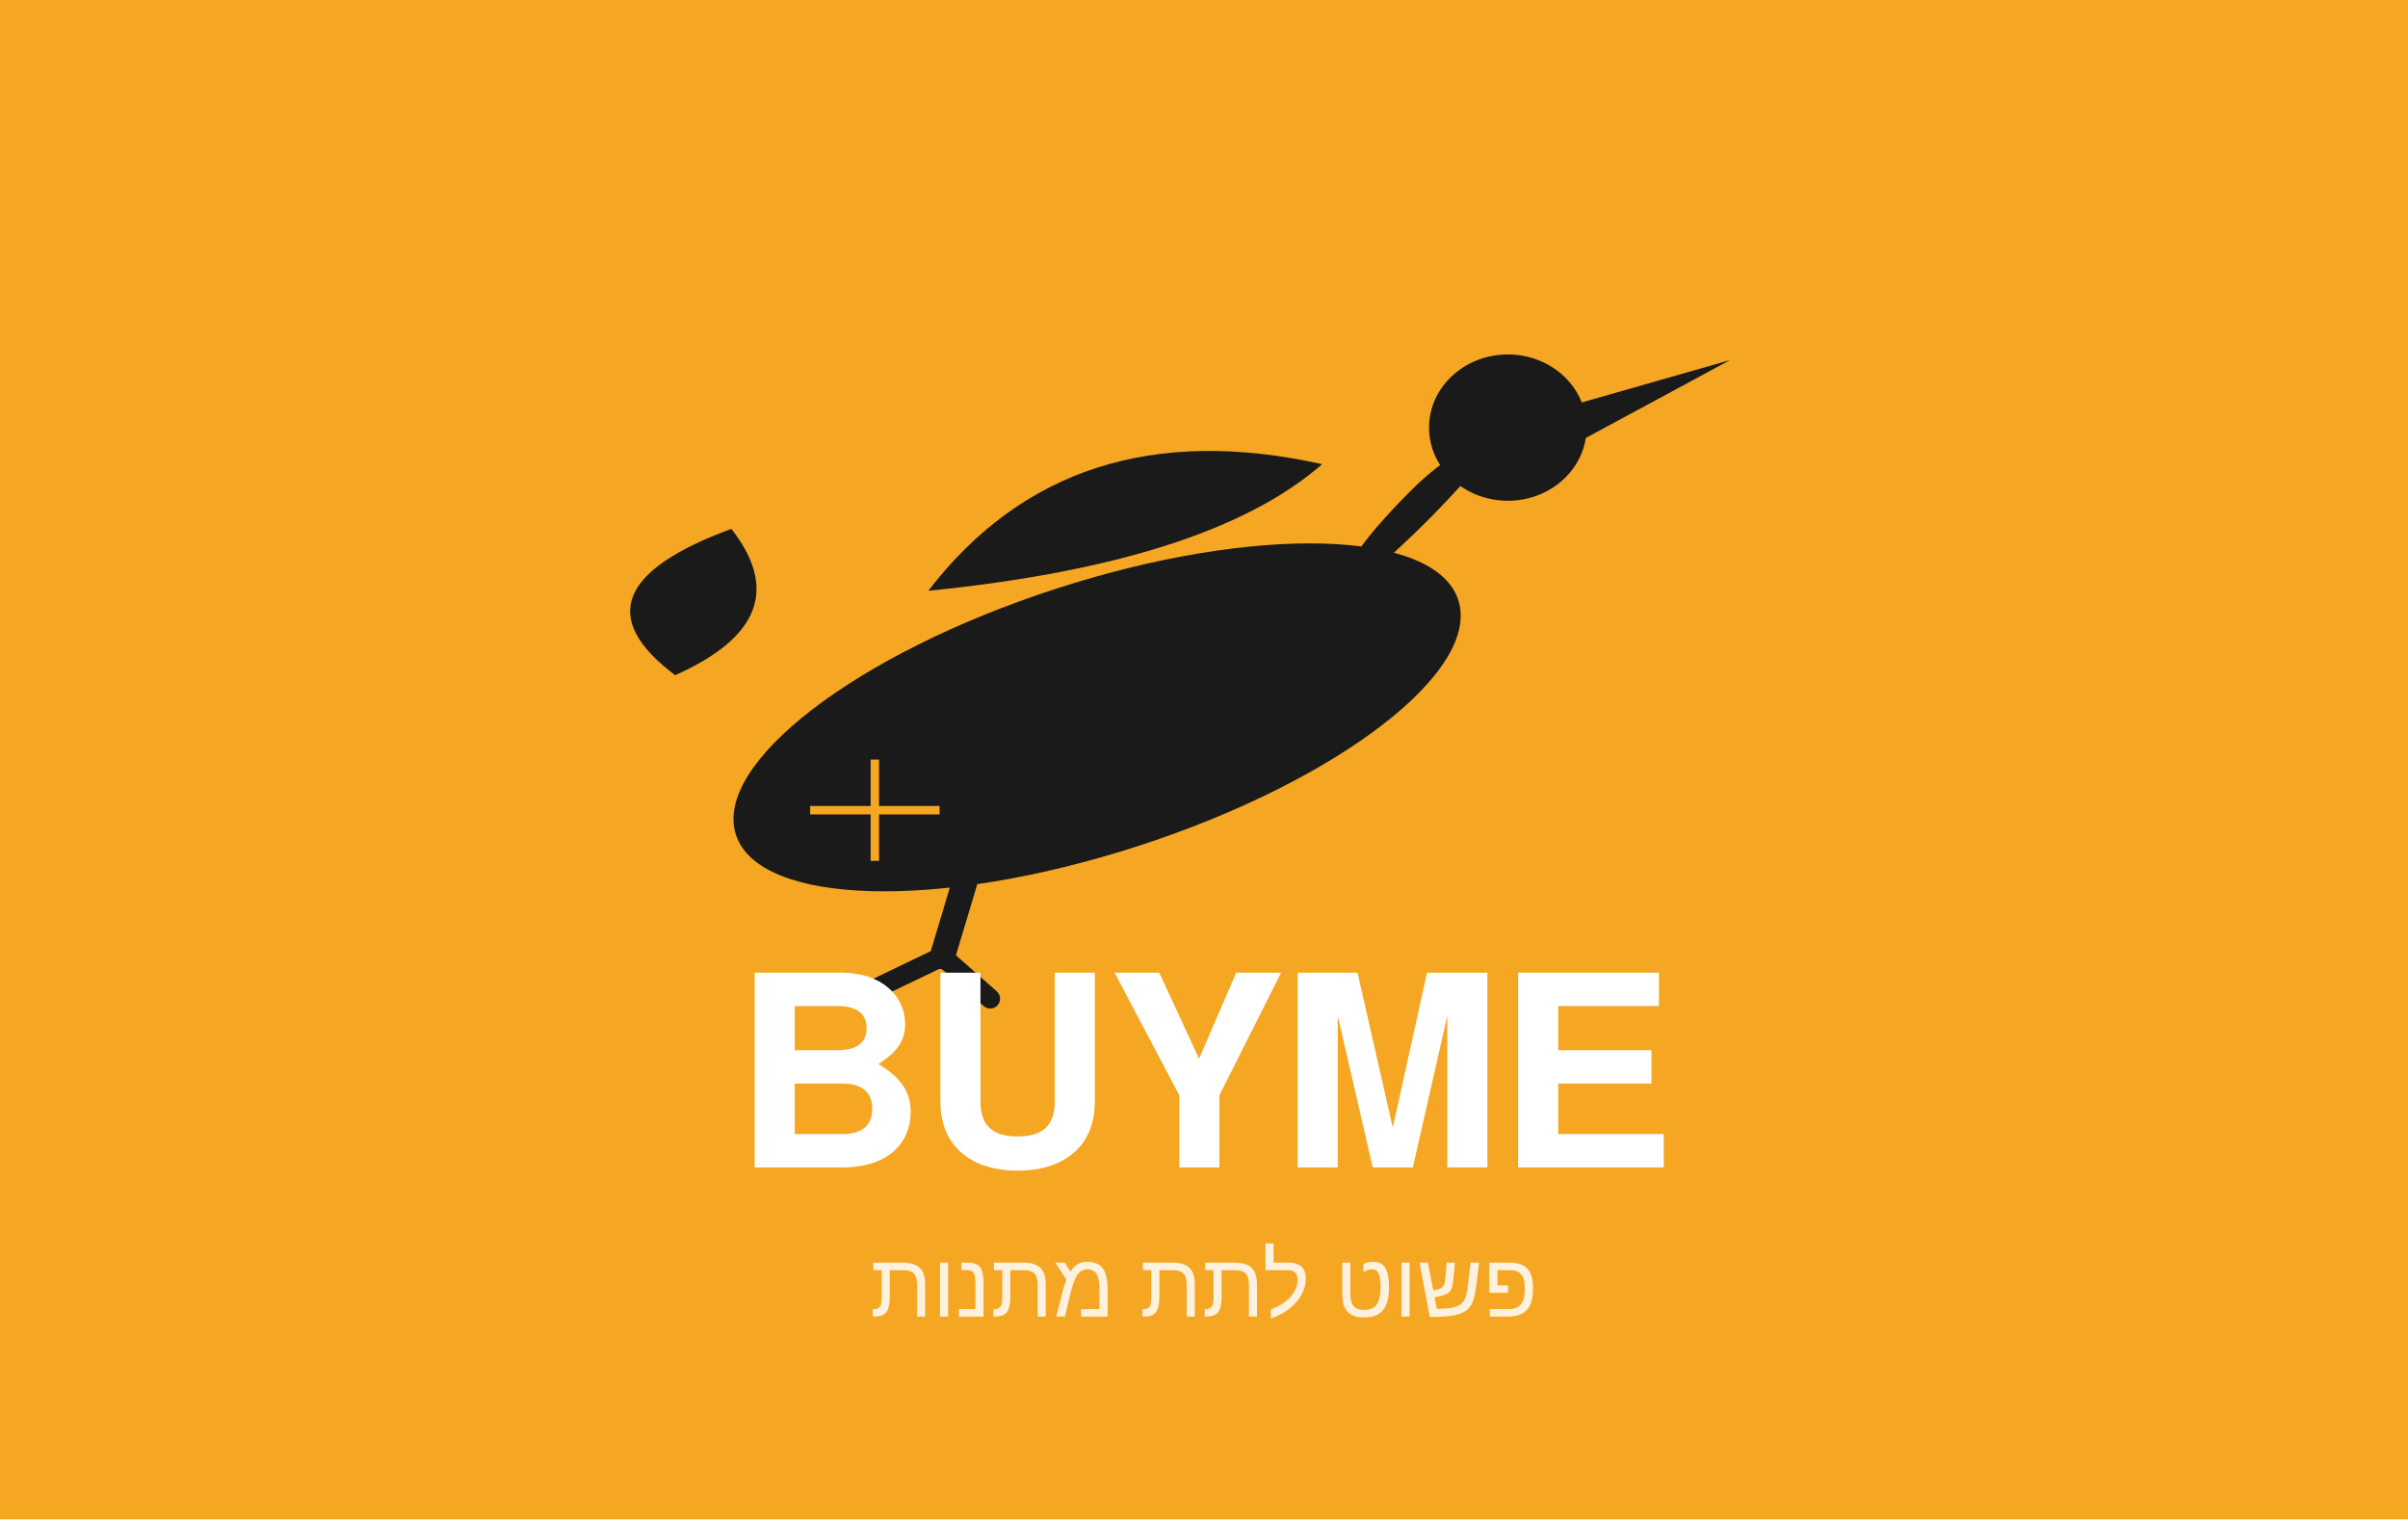
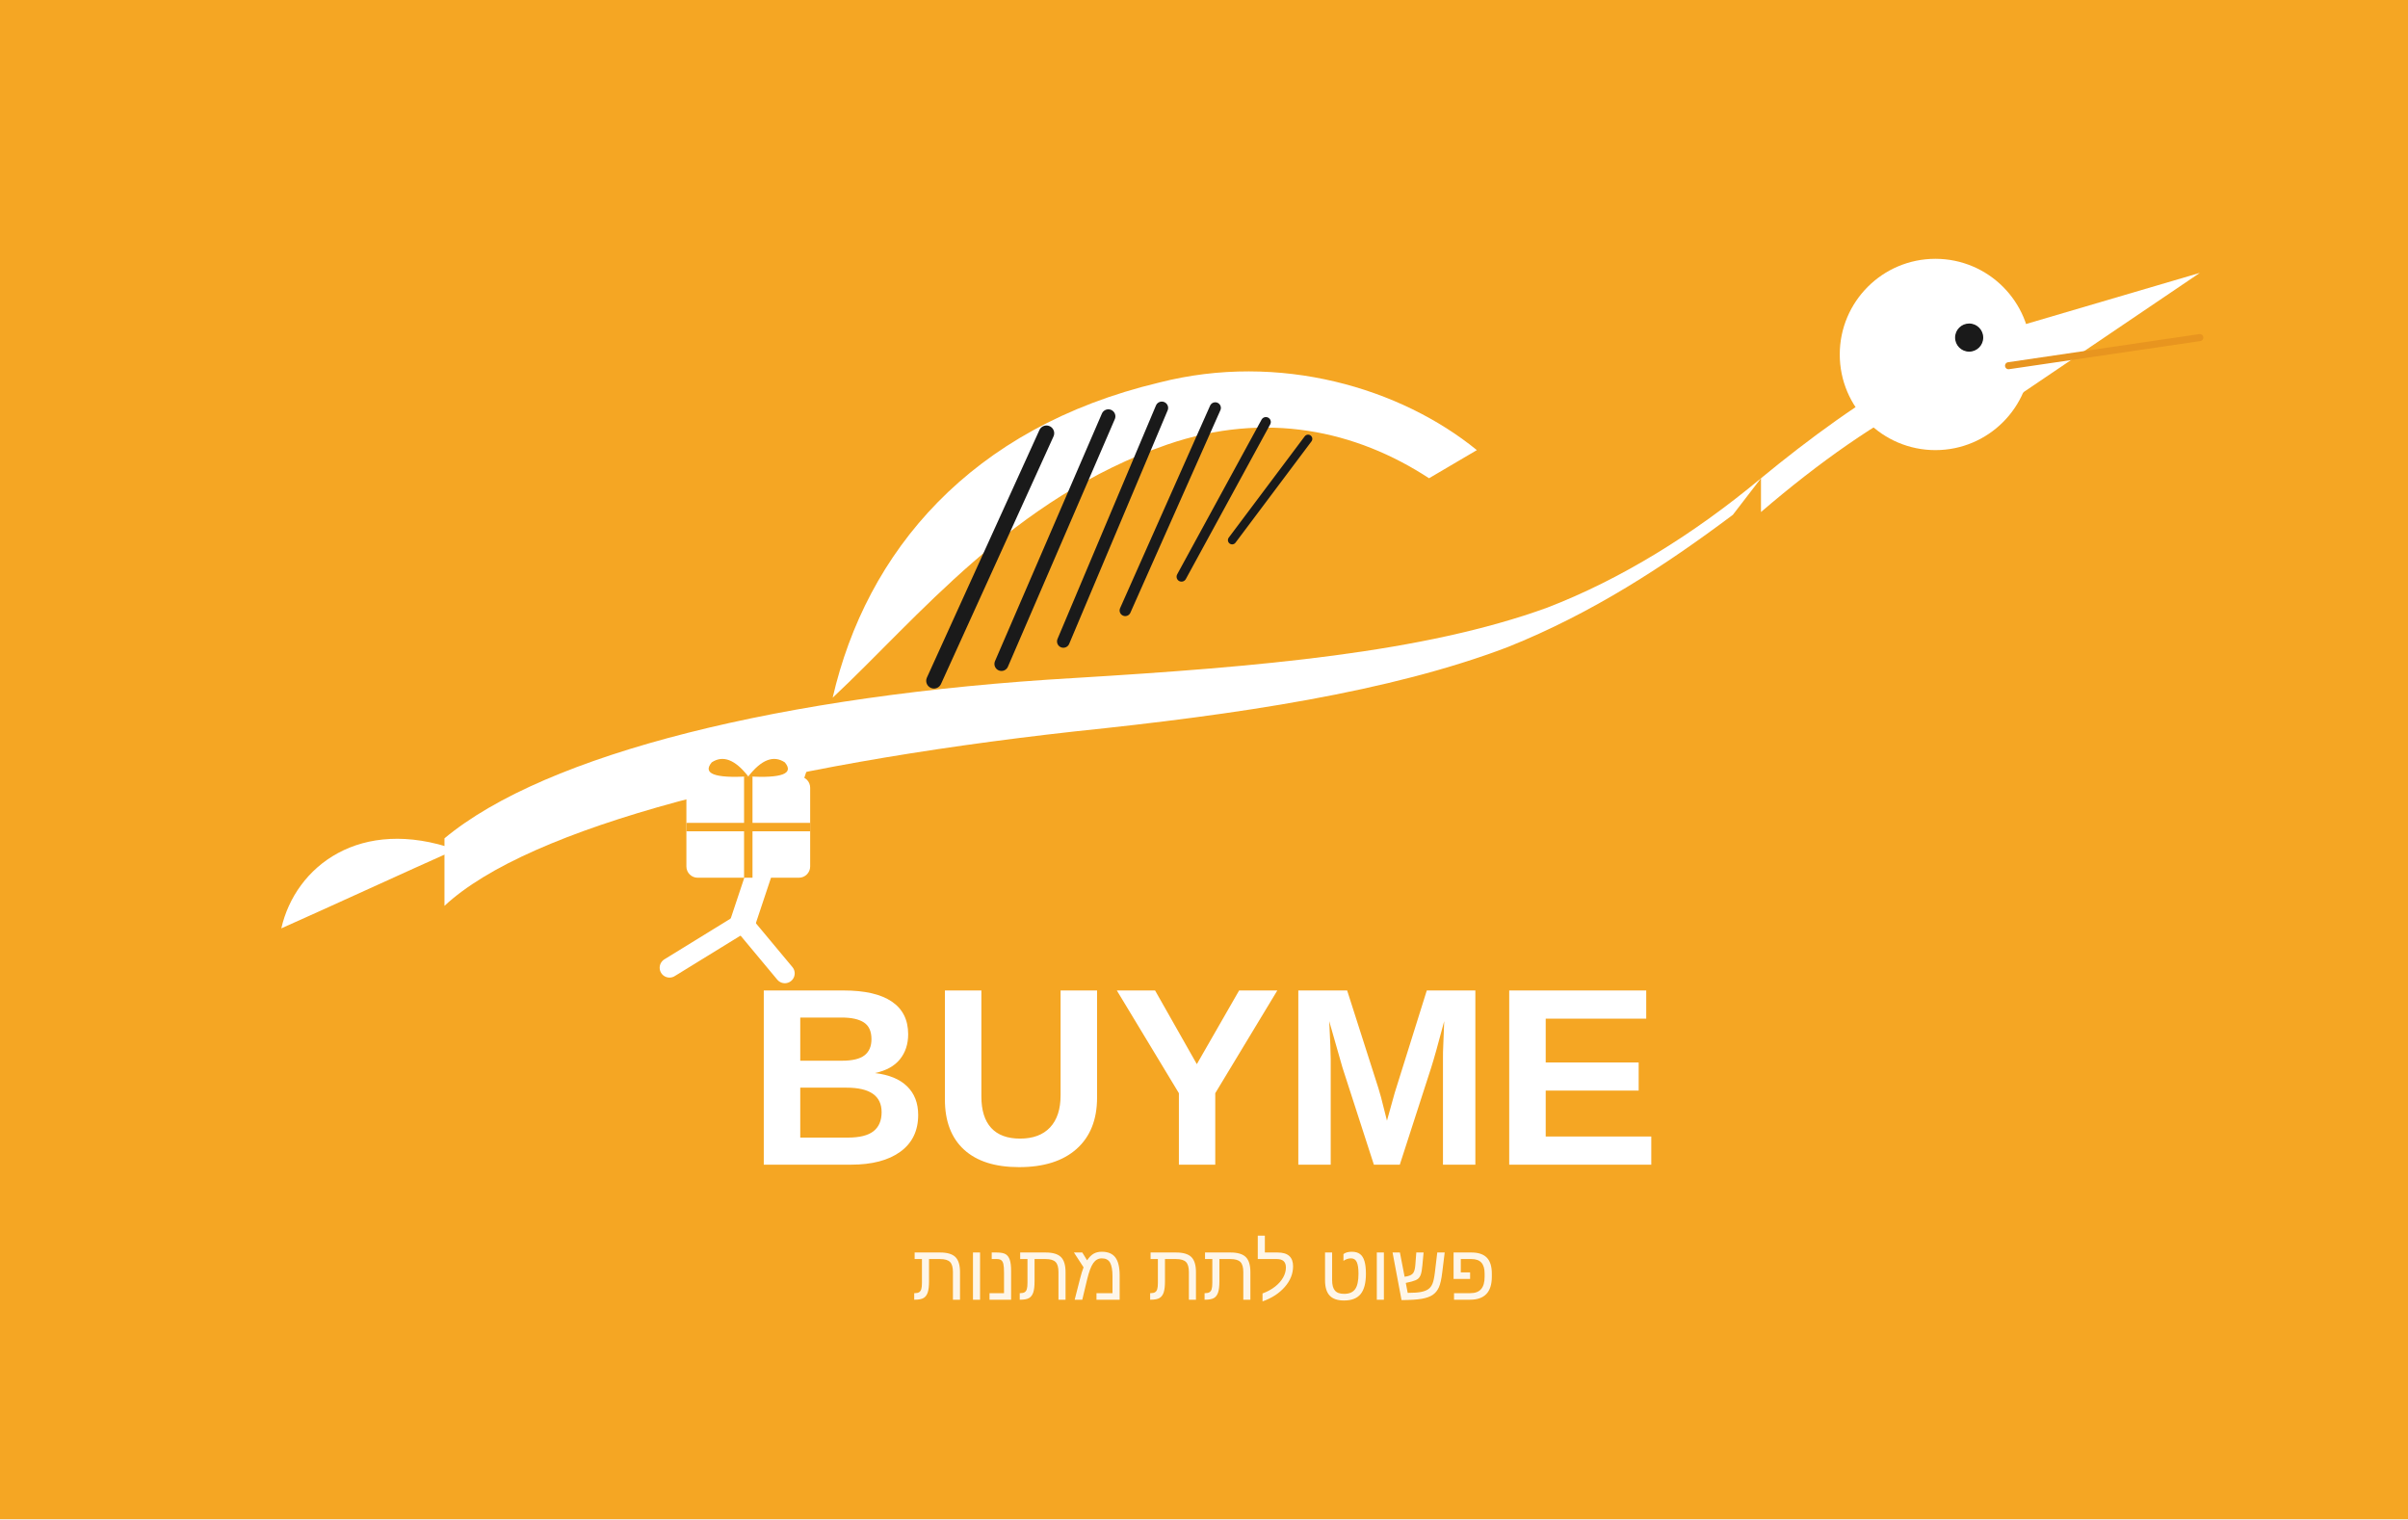
<svg xmlns="http://www.w3.org/2000/svg" viewBox="0 0 856 540" preserveAspectRatio="xMidYMid slice">
  <rect width="856" height="540" fill="#F5A623" />
-   <ellipse cx="390" cy="255" rx="135" ry="48" transform="rotate(-18, 390, 255)" fill="#1A1A1A" />
-   <path d="M 330,210 Q 380,145 470,165 Q 430,200 330,210 Z" fill="#1A1A1A" />
-   <path d="M 240,240 Q 200,210 260,188 Q 285,220 240,240 Z" fill="#1A1A1A" />
-   <path d="M 480,210 Q 510,185 530,160 Q 520,155 498,178 Q 472,205 480,210 Z" fill="#1A1A1A" />
-   <ellipse cx="536" cy="152" rx="28" ry="26" fill="#1A1A1A" />
-   <path d="M 552,146 L 615,128 L 552,162 Z" fill="#1A1A1A" />
-   <line x1="350" y1="290" x2="335" y2="340" stroke="#1A1A1A" stroke-width="9" stroke-linecap="round" />
-   <line x1="335" y1="340" x2="310" y2="352" stroke="#1A1A1A" stroke-width="7" stroke-linecap="round" />
-   <line x1="335" y1="340" x2="352" y2="355" stroke="#1A1A1A" stroke-width="7" stroke-linecap="round" />
-   <rect x="288" y="270" width="46" height="36" rx="4" fill="#1A1A1A" />
-   <line x1="311" y1="270" x2="311" y2="306" stroke="#F5A623" stroke-width="3" />
-   <line x1="288" y1="288" x2="334" y2="288" stroke="#F5A623" stroke-width="3" />
-   <text x="428" y="415" text-anchor="middle" font-family="'Arial Black', Impact, 'Helvetica Neue', sans-serif" font-size="95" font-weight="900" fill="white" letter-spacing="-2">BUYME</text>
-   <text x="428" y="468" text-anchor="middle" font-family="Arial, Helvetica, sans-serif" font-size="32" fill="white" opacity="0.85">פשוט לתת מתנות</text>
+   <path d="     M 158,298     C 194,268 278,247 382,241     C 448,237 506,232 550,216     C 576,206 602,190 626,170     L 616,183     C 592,201 566,218 536,230     C 494,246 440,254 382,260     C 274,272 188,294 158,322     Z   " fill="white" />
+   <path d="     M 296,248     C 308,196 345,152 412,136     C 455,125 498,138 525,160     L 508,170     C 482,153 450,146 415,158     C 360,177 326,220 296,248     Z   " fill="white" />
+   <line x1="332" y1="242" x2="372" y2="154" stroke="#1a1a1a" stroke-width="5.5" stroke-linecap="round" />
+   <line x1="356" y1="236" x2="394" y2="148" stroke="#1a1a1a" stroke-width="5" stroke-linecap="round" />
+   <line x1="378" y1="228" x2="413" y2="145" stroke="#1a1a1a" stroke-width="4.5" stroke-linecap="round" />
+   <line x1="400" y1="217" x2="432" y2="145" stroke="#1a1a1a" stroke-width="4" stroke-linecap="round" />
+   <line x1="420" y1="205" x2="450" y2="150" stroke="#1a1a1a" stroke-width="3.5" stroke-linecap="round" />
+   <line x1="438" y1="192" x2="465" y2="156" stroke="#1a1a1a" stroke-width="3" stroke-linecap="round" />
+   <path d="M 162,302 C 128,290 105,308 100,330 C 118,322 144,310 162,302 Z" fill="white" />
+   <path d="     M 626,170     C 643,156 662,142 682,131     L 687,140     C 667,150 647,164 626,182     Z   " fill="white" />
+   <circle cx="688" cy="126" r="34" fill="white" />
+   <path d="M 714,117 L 782,97 L 714,143 Z" fill="white" />
+   <line x1="714" y1="130" x2="782" y2="120" stroke="#E8951F" stroke-width="2.5" stroke-linecap="round" />
+   <circle cx="700" cy="120" r="5" fill="#1a1a1a" />
+   <line x1="285" y1="265" x2="264" y2="328" stroke="white" stroke-width="9" stroke-linecap="round" />
+   <line x1="264" y1="328" x2="238" y2="344" stroke="white" stroke-width="7" stroke-linecap="round" />
+   <line x1="264" y1="328" x2="279" y2="346" stroke="white" stroke-width="7" stroke-linecap="round" />
+   <rect x="244" y="276" width="44" height="36" rx="4" fill="white" />
+   <line x1="266" y1="276" x2="266" y2="312" stroke="#F5A623" stroke-width="3" />
+   <line x1="244" y1="294" x2="288" y2="294" stroke="#F5A623" stroke-width="3" />
+   <path d="M266,276 Q259,267 253,271 Q248,277 266,276 Z" fill="#F5A623" />
+   <path d="M266,276 Q273,267 279,271 Q284,277 266,276 Z" fill="#F5A623" />
+   <text x="428" y="414" text-anchor="middle" font-family="'Arial Black', Impact, 'Helvetica Neue', Arial, sans-serif" font-size="90" font-weight="900" fill="white">BUYME</text>
+   <text x="428" y="462" text-anchor="middle" font-family="Arial, Helvetica, sans-serif" font-size="28" fill="white" opacity="0.9">פשוט לתת מתנות</text>
</svg>
